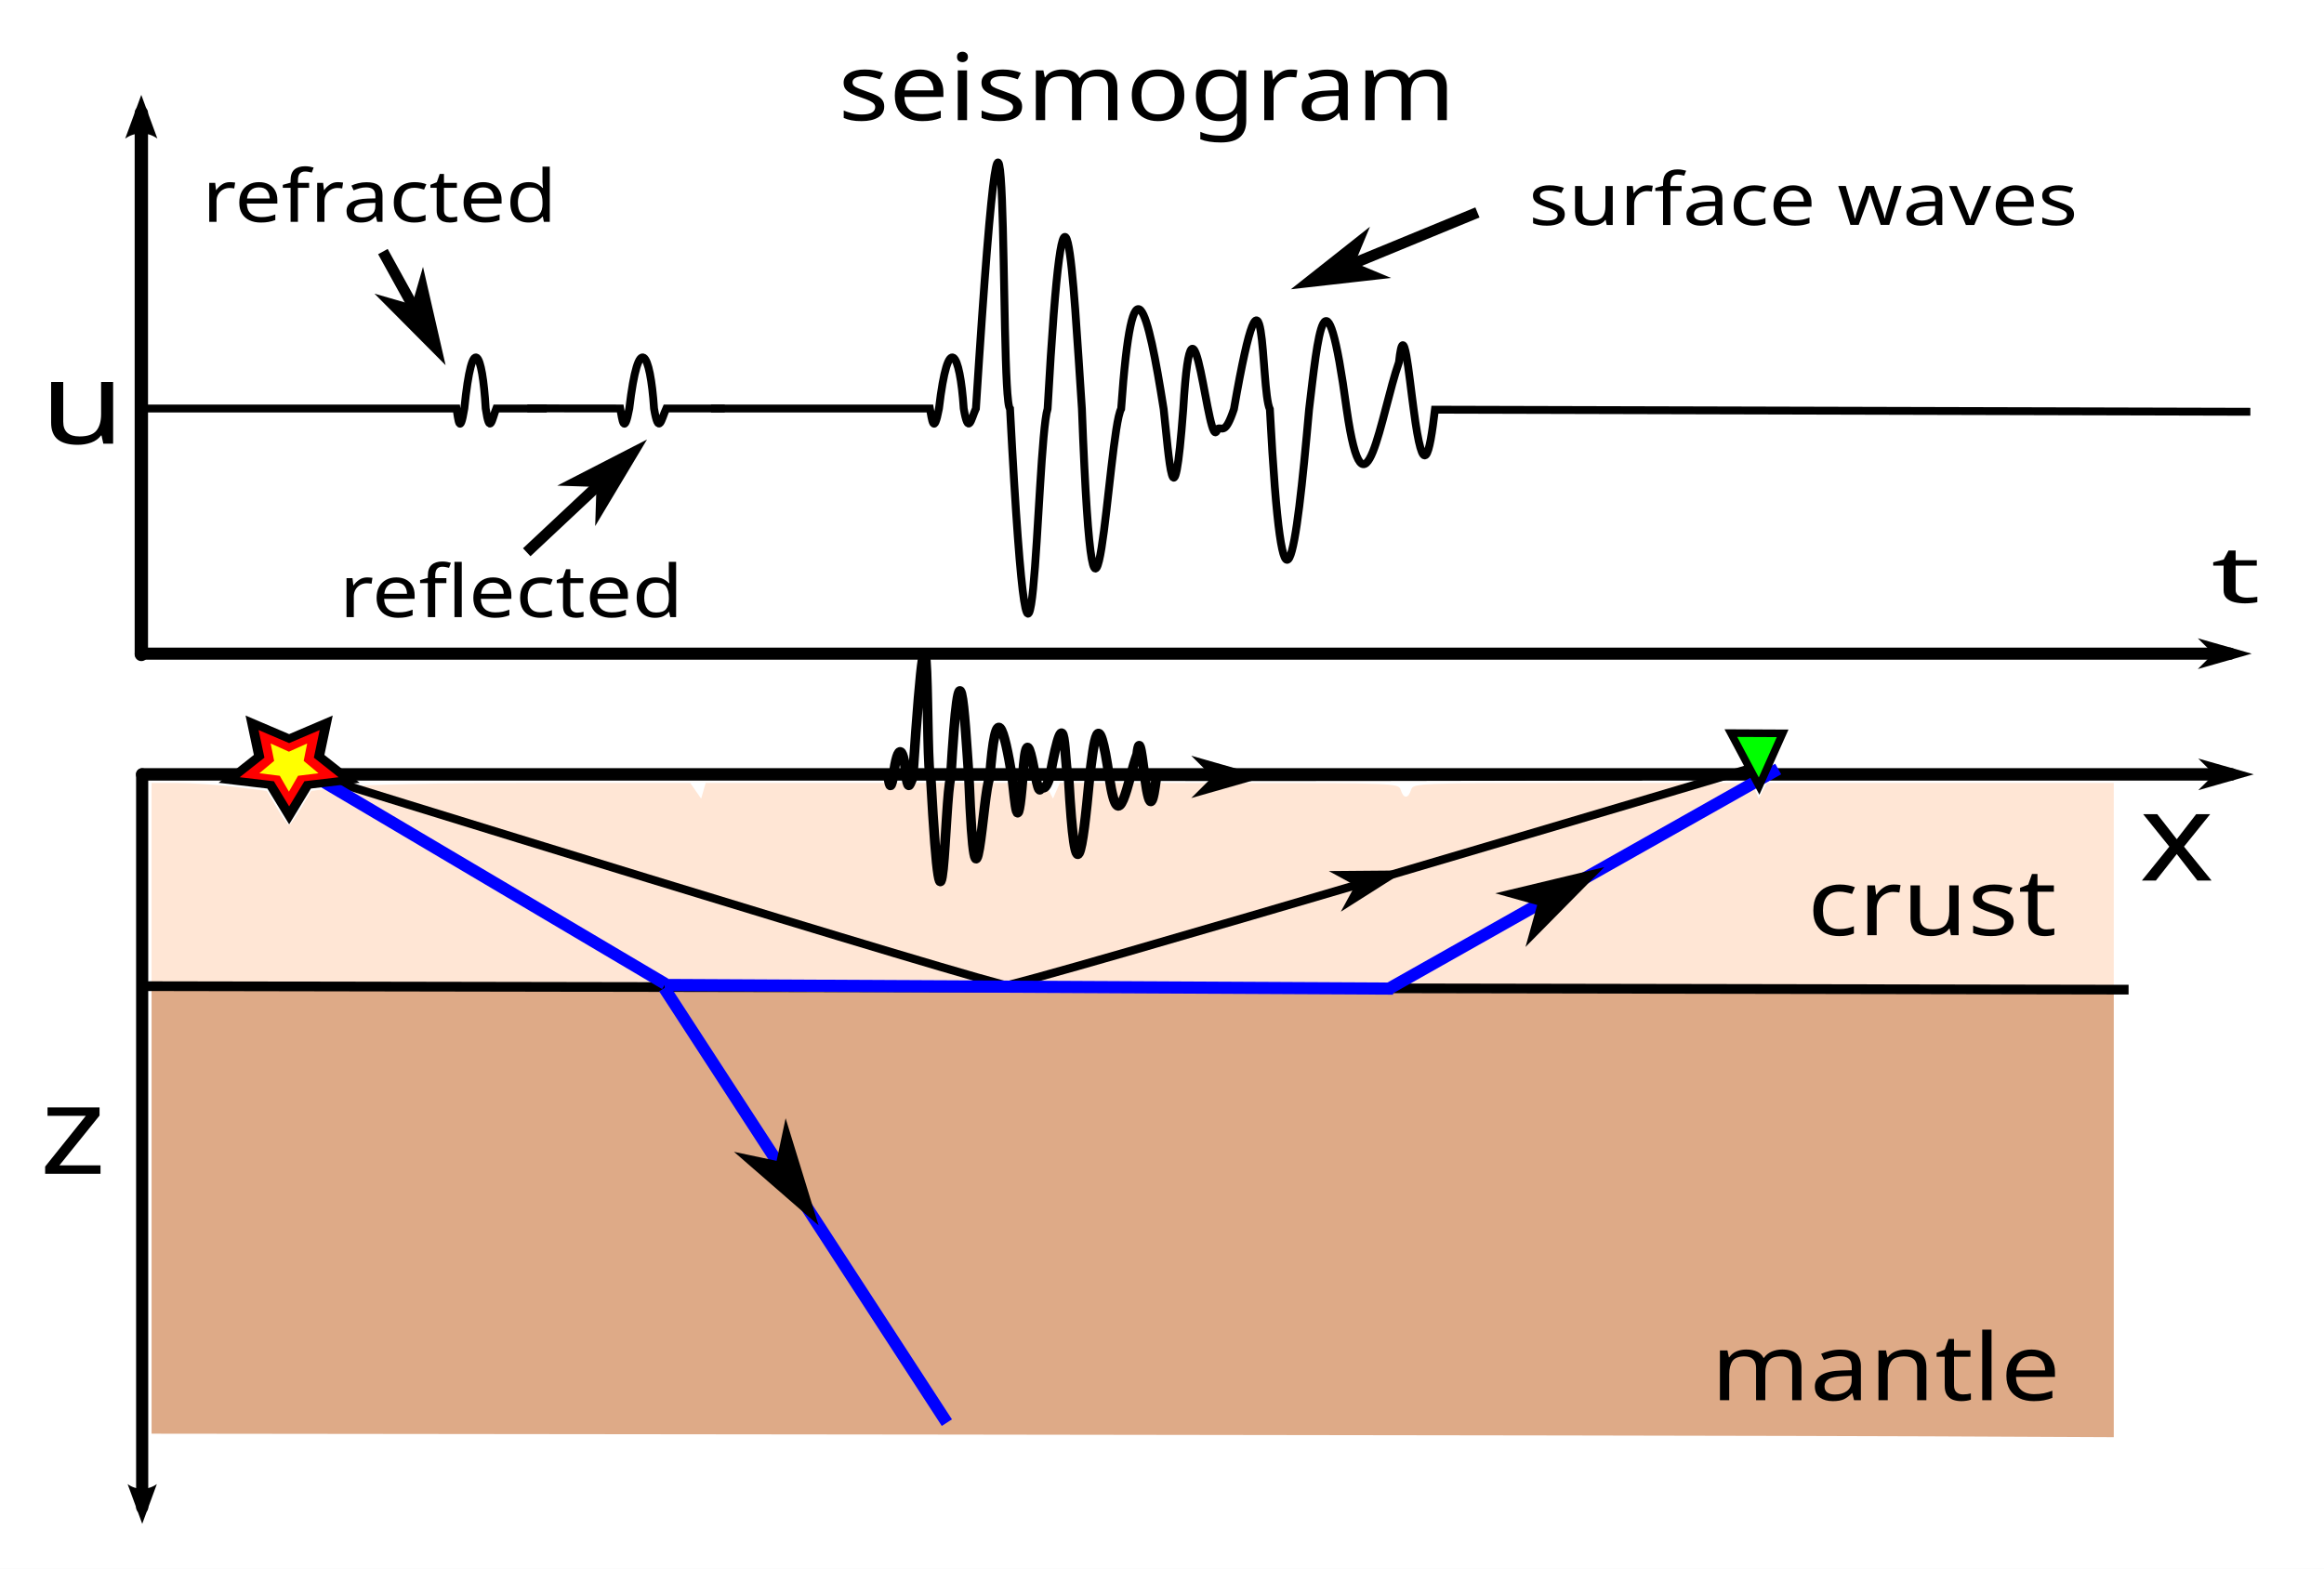
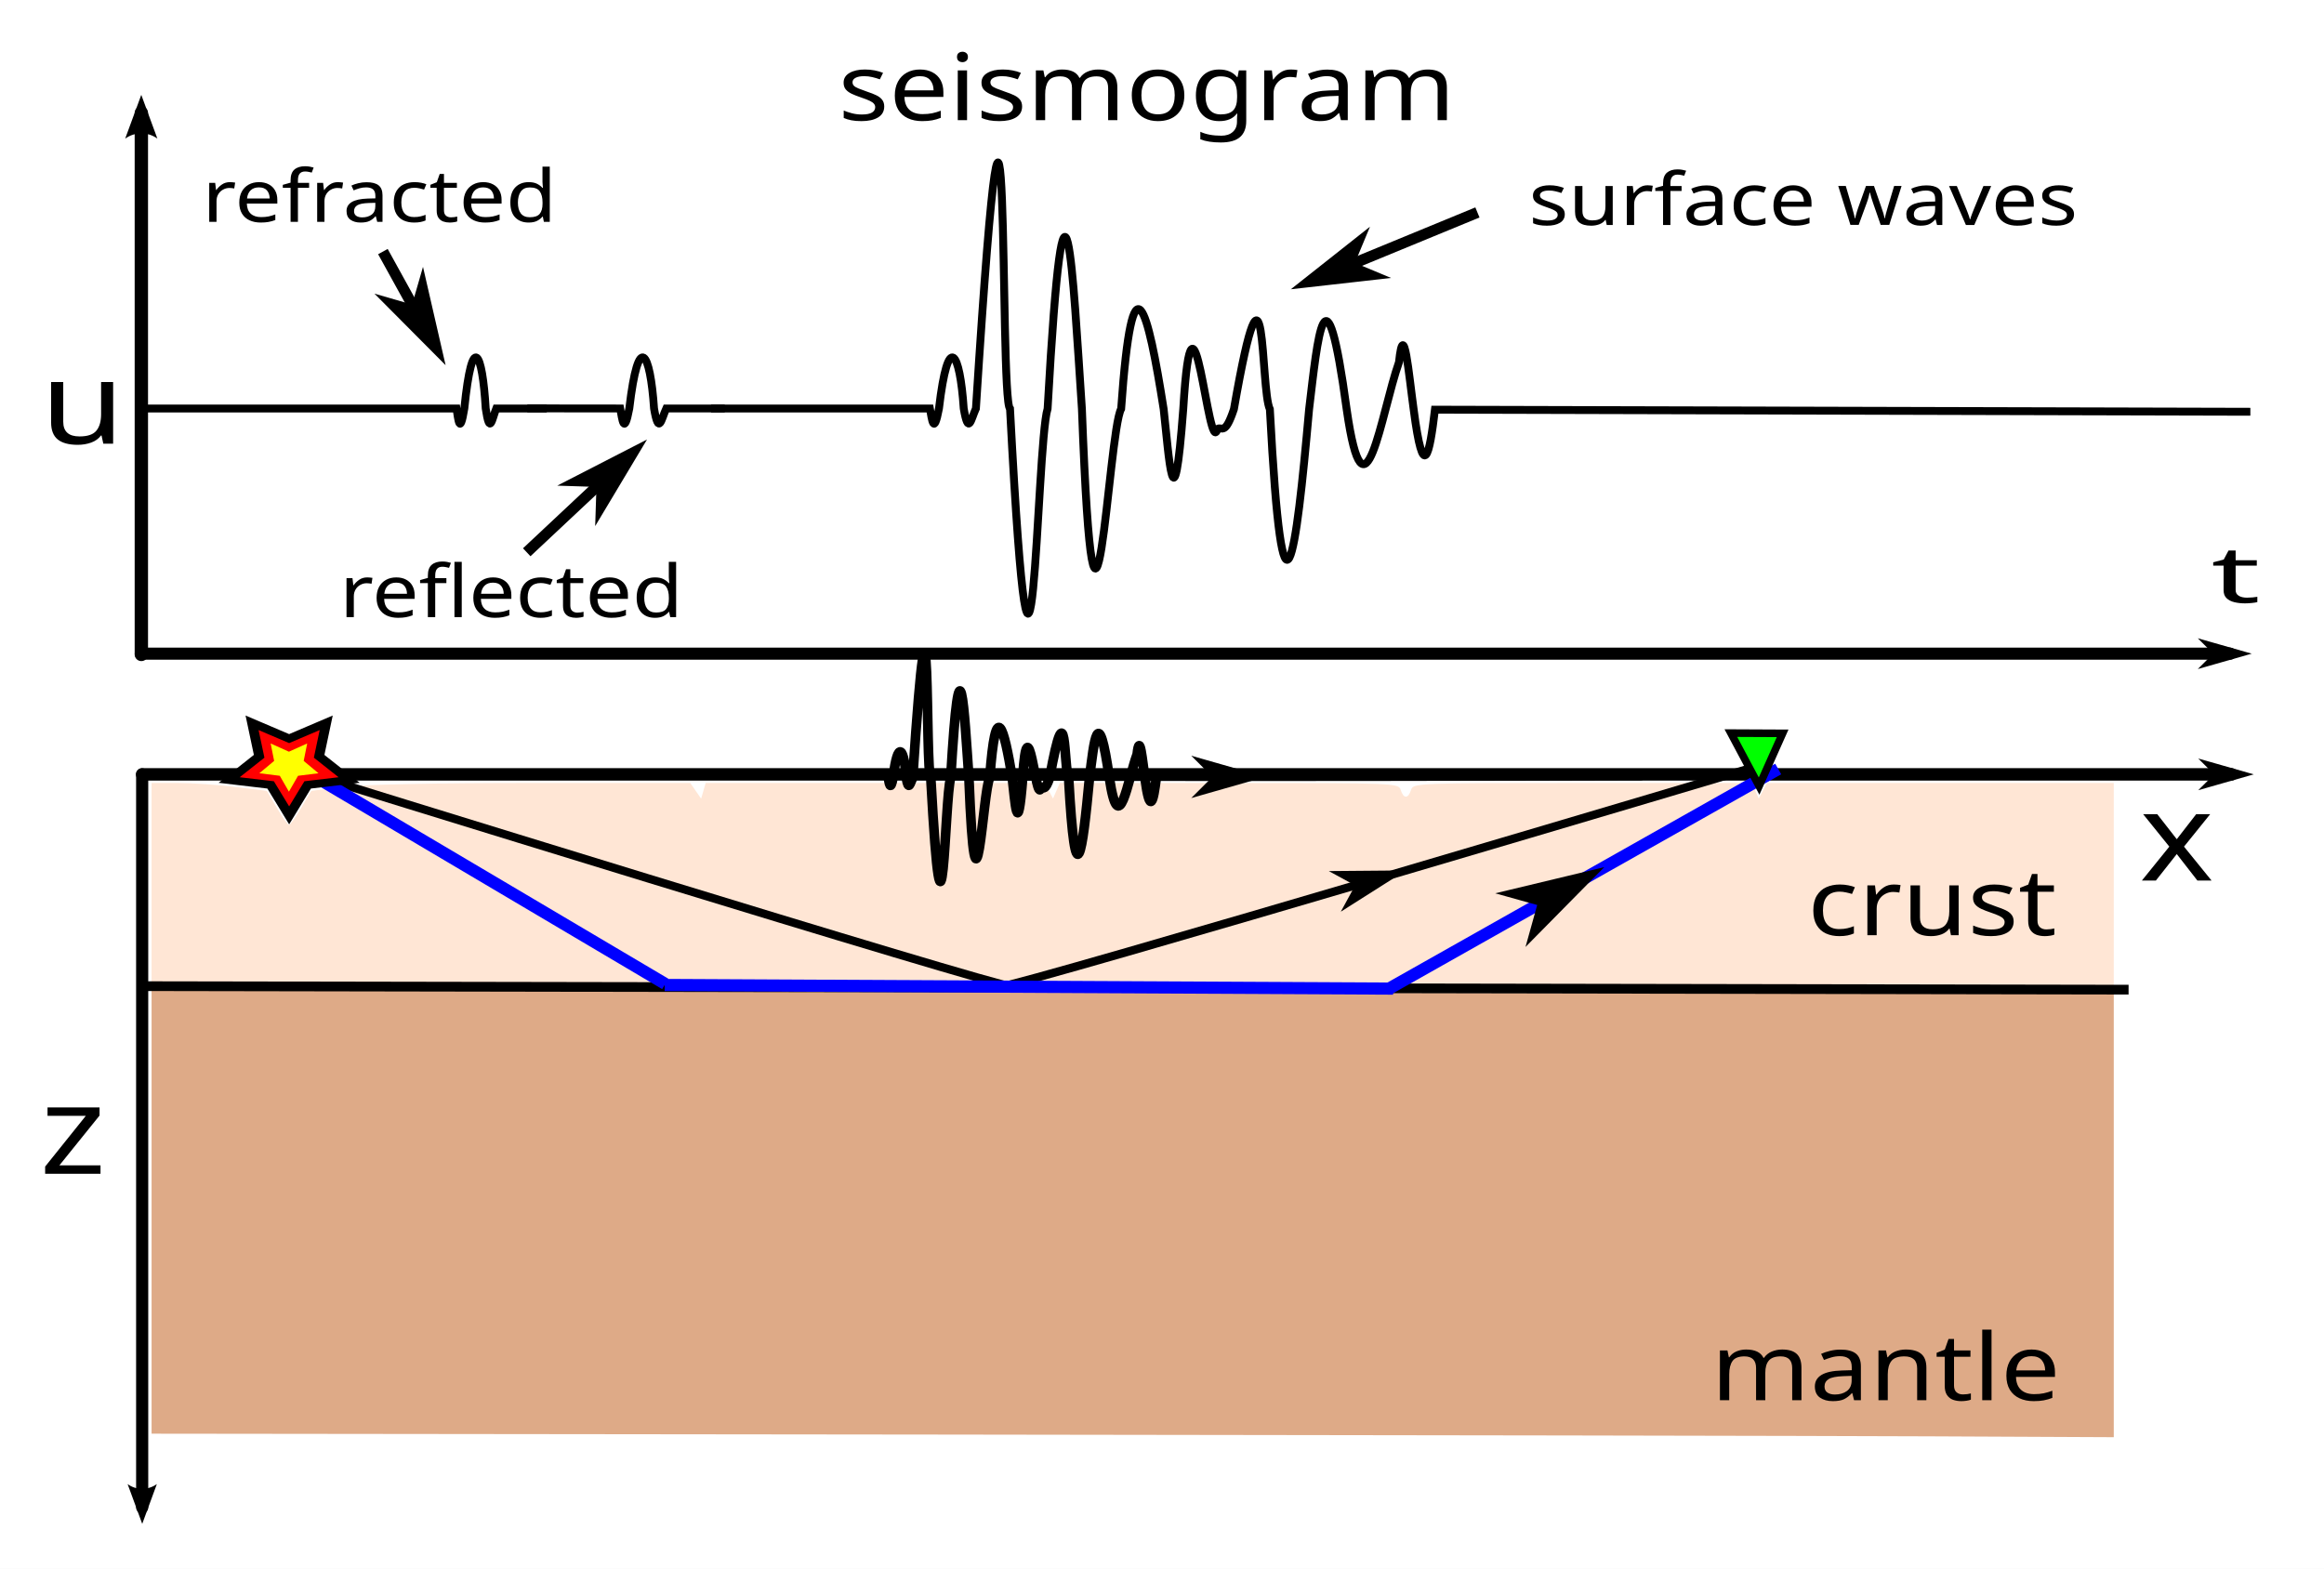
<svg xmlns="http://www.w3.org/2000/svg" width="718.218" height="484.873" id="svg2" version="1.1">
  <defs id="defs4">
    <marker orient="auto" refY="0" refX="0" id="Arrow1Mstart" style="overflow:visible">
      <path id="path3875" d="M 0,0 5,-5 -12.5,0 5,5 0,0 z" style="fill-rule:evenodd;stroke:#000000;stroke-width:1pt;marker-start:none" transform="matrix(0.4,0,0,0.4,4,0)" />
    </marker>
    <marker orient="auto" refY="0" refX="0" id="Arrow1Mend" style="overflow:visible">
      <path id="path3878" d="M 0,0 5,-5 -12.5,0 5,5 0,0 z" style="fill-rule:evenodd;stroke:#000000;stroke-width:1pt;marker-start:none" transform="matrix(-0.4,0,0,-0.4,-4,0)" />
    </marker>
    <marker orient="auto" refY="0" refX="0" id="Arrow1Send" style="overflow:visible">
      <path id="path3776" d="M 0,0 5,-5 -12.5,0 5,5 0,0 z" style="fill-rule:evenodd;stroke:#000000;stroke-width:1pt;marker-start:none" transform="matrix(-0.2,0,0,-0.2,-1.2,0)" />
    </marker>
    <marker orient="auto" refY="0" refX="0" id="Arrow2Sstart" style="overflow:visible">
      <path id="path3791" style="font-size:12px;fill-rule:evenodd;stroke-width:0.625;stroke-linejoin:round" d="M 8.719,4.034 -2.207,0.016 8.719,-4.002 c -1.745,2.372 -1.735,5.617 -6e-7,8.035 z" transform="matrix(0.3,0,0,0.3,-0.69,0)" />
    </marker>
    <marker orient="auto" refY="0" refX="0" id="Arrow2Sstart-1" style="overflow:visible">
      <path id="path3791-2" style="font-size:12px;fill-rule:evenodd;stroke-width:0.625;stroke-linejoin:round" d="M 8.719,4.034 -2.207,0.016 8.719,-4.002 c -1.745,2.372 -1.735,5.617 -6e-7,8.035 z" transform="matrix(0.3,0,0,0.3,-0.69,0)" />
    </marker>
    <marker orient="auto" refY="0" refX="0" id="Arrow1Send-9" style="overflow:visible">
      <path id="path3776-3" d="M 0,0 5,-5 -12.5,0 5,5 0,0 z" style="fill-rule:evenodd;stroke:#000000;stroke-width:1pt;marker-start:none" transform="matrix(-0.2,0,0,-0.2,-1.2,0)" />
    </marker>
    <marker orient="auto" refY="0" refX="0" id="Arrow1Mstart-1" style="overflow:visible">
      <path id="path3875-2" d="M 0,0 5,-5 -12.5,0 5,5 0,0 z" style="fill-rule:evenodd;stroke:#000000;stroke-width:1pt;marker-start:none" transform="matrix(0.4,0,0,0.4,4,0)" />
    </marker>
    <marker style="overflow:visible" id="Arrow1Send-9-7" refX="0" refY="0" orient="auto">
      <path transform="matrix(-0.2,0,0,-0.2,-1.2,0)" style="fill-rule:evenodd;stroke:#000000;stroke-width:1pt;marker-start:none" d="M 0,0 5,-5 -12.5,0 5,5 0,0 z" id="path3776-3-8" />
    </marker>
    <marker style="overflow:visible" id="Arrow2Sstart-1-5" refX="0" refY="0" orient="auto">
      <path transform="matrix(0.3,0,0,0.3,-0.69,0)" d="M 8.719,4.034 -2.207,0.016 8.719,-4.002 c -1.745,2.372 -1.735,5.617 -6e-7,8.035 z" style="font-size:12px;fill-rule:evenodd;stroke-width:0.625;stroke-linejoin:round" id="path3791-2-2" />
    </marker>
    <marker style="overflow:visible" id="Arrow2Sstart-19" refX="0" refY="0" orient="auto">
      <path transform="matrix(0.3,0,0,0.3,-0.69,0)" d="M 8.719,4.034 -2.207,0.016 8.719,-4.002 c -1.745,2.372 -1.735,5.617 -6e-7,8.035 z" style="font-size:12px;fill-rule:evenodd;stroke-width:0.625;stroke-linejoin:round" id="path3791-0" />
    </marker>
    <marker style="overflow:visible" id="Arrow1Send-3" refX="0" refY="0" orient="auto">
      <path transform="matrix(-0.2,0,0,-0.2,-1.2,0)" style="fill-rule:evenodd;stroke:#000000;stroke-width:1pt;marker-start:none" d="M 0,0 5,-5 -12.5,0 5,5 0,0 z" id="path3776-2" />
    </marker>
    <marker style="overflow:visible" id="Arrow1Mend-6" refX="0" refY="0" orient="auto">
      <path transform="matrix(-0.4,0,0,-0.4,-4,0)" style="fill-rule:evenodd;stroke:#000000;stroke-width:1pt;marker-start:none" d="M 0,0 5,-5 -12.5,0 5,5 0,0 z" id="path3878-3" />
    </marker>
    <marker style="overflow:visible" id="Arrow1Mstart-7" refX="0" refY="0" orient="auto">
      <path transform="matrix(0.4,0,0,0.4,4,0)" style="fill-rule:evenodd;stroke:#000000;stroke-width:1pt;marker-start:none" d="M 0,0 5,-5 -12.5,0 5,5 0,0 z" id="path3875-0" />
    </marker>
    <marker orient="auto" refY="0" refX="0" id="Arrow1Send-5" style="overflow:visible">
      <path id="path3776-9" d="M 0,0 5,-5 -12.5,0 5,5 0,0 z" style="fill-rule:evenodd;stroke:#000000;stroke-width:1pt;marker-start:none" transform="matrix(-0.2,0,0,-0.2,-1.2,0)" />
    </marker>
    <marker orient="auto" refY="0" refX="0" id="Arrow1Send-4" style="overflow:visible">
      <path id="path3776-7" d="M 0,0 5,-5 -12.5,0 5,5 0,0 z" style="fill-rule:evenodd;stroke:#000000;stroke-width:1pt;marker-start:none" transform="matrix(-0.2,0,0,-0.2,-1.2,0)" />
    </marker>
    <marker orient="auto" refY="0" refX="0" id="Arrow1Send-57" style="overflow:visible">
      <path id="path3776-0" d="M 0,0 5,-5 -12.5,0 5,5 0,0 z" style="fill-rule:evenodd;stroke:#000000;stroke-width:1pt;marker-start:none" transform="matrix(-0.2,0,0,-0.2,-1.2,0)" />
    </marker>
    <marker orient="auto" refY="0" refX="0" id="Arrow2Sstart-6" style="overflow:visible">
      <path id="path3791-5" style="font-size:12px;fill-rule:evenodd;stroke-width:0.625;stroke-linejoin:round" d="M 8.719,4.034 -2.207,0.016 8.719,-4.002 c -1.745,2.372 -1.735,5.617 -6e-7,8.035 z" transform="matrix(0.3,0,0,0.3,-0.69,0)" />
    </marker>
    <marker style="overflow:visible" id="Arrow1Mend-6-0" refX="0" refY="0" orient="auto">
      <path transform="matrix(-0.4,0,0,-0.4,-4,0)" style="fill-rule:evenodd;stroke:#000000;stroke-width:1pt;marker-start:none" d="M 0,0 5,-5 -12.5,0 5,5 0,0 z" id="path3878-3-3" />
    </marker>
    <marker style="overflow:visible" id="Arrow1Mend-6-3" refX="0" refY="0" orient="auto">
      <path transform="matrix(-0.4,0,0,-0.4,-4,0)" style="fill-rule:evenodd;stroke:#000000;stroke-width:1pt;marker-start:none" d="M 0,0 5,-5 -12.5,0 5,5 0,0 z" id="path3878-3-8" />
    </marker>
    <marker orient="auto" refY="0" refX="0" id="Arrow1Mend-9" style="overflow:visible">
      <path id="path3878-1" d="M 0,0 5,-5 -12.5,0 5,5 0,0 z" style="fill-rule:evenodd;stroke:#000000;stroke-width:1pt;marker-start:none" transform="matrix(-0.4,0,0,-0.4,-4,0)" />
    </marker>
  </defs>
  <g id="layer1" transform="translate(-133.6813,62.20236)">
    <rect style="color:#000000;fill:#ffffff;fill-opacity:1;fill-rule:nonzero;marker:none;marker-end:url(#Arrow1Send);visibility:visible;display:inline;overflow:visible;enable-background:accumulate" id="rect4632" width="718.218" height="484.873" x="-4.041" y="-9.863" transform="translate(137.7219,-52.33943)" />
    <path style="fill:#ffffff;stroke:#000000;stroke-width:3.75;stroke-linecap:round;stroke-miterlimit:4;stroke-dasharray:none;marker-start:url(#Arrow2Sstart);marker-end:none" d="m 177.618,403.711 0,-226.577" id="path4662" />
    <path style="color:#000000;fill:#0000ff;fill-opacity:1;fill-rule:nonzero;stroke:#000000;stroke-width:3.86;stroke-linecap:round;stroke-linejoin:miter;stroke-miterlimit:4;stroke-opacity:1;stroke-dasharray:none;stroke-dashoffset:0;marker:none;marker-end:url(#Arrow1Send);visibility:visible;display:inline;overflow:visible;enable-background:accumulate" d="m 177.618,177.134 645.679,0" id="rect2985" />
    <text xml:space="preserve" style="font-size:30.658px;font-style:normal;font-weight:normal;line-height:125%;letter-spacing:0px;word-spacing:0px;fill:#000000;fill-opacity:1;stroke:none;font-family:Sans" x="744.015" y="224.294" id="text4576" transform="scale(1.068299,0.9360673)">
      <tspan id="tspan4578" x="744.015" y="224.294" style="font-size:40.877px;font-style:normal;font-variant:normal;font-weight:normal;font-stretch:normal;font-family:cmmi10;-inkscape-font-specification:cmmi10">x</tspan>
    </text>
    <text xml:space="preserve" style="font-size:30.658px;font-style:normal;font-weight:normal;line-height:125%;letter-spacing:0px;word-spacing:0px;fill:#000000;fill-opacity:1;stroke:none;font-family:Sans" x="136.601" y="321.107" id="text4576-4" transform="scale(1.068299,0.9360673)">
      <tspan id="tspan4578-4" x="136.601" y="321.107" style="font-size:40.877px;font-style:normal;font-variant:normal;font-weight:normal;font-stretch:normal;font-family:cmmi10;-inkscape-font-specification:cmmi10">z</tspan>
    </text>
    <path style="opacity:0;fill:none;stroke:#000000;stroke-width:0;stroke-linecap:round;stroke-miterlimit:4;stroke-dasharray:none" d="m 656.343,267.578 c -83.624,-2.638 -155.34,-11.736 -340.218,-43.158 -26.688,-4.536 -49.722,-8.26 -51.188,-8.275 -3.095,-0.032 -9.773,-2.384 -39.562,-13.933 -18.443,-7.151 -23.235,-9.463 -31.624,-15.258 l -9.887,-6.831 4.924,-0.329 c 2.708,-0.181 9.961,0.222 16.117,0.896 l 11.193,1.226 1.851,3.452 c 1.018,1.899 2.616,4.494 3.55,5.767 l 1.699,2.316 3.453,-5.677 3.453,-5.677 8.271,-1.155 c 6.241,-0.871 75.467,-1.173 282.044,-1.228 l 273.773,-0.073 0.241,36.72 c 0.133,20.196 0.257,39.655 0.276,43.242 l 0.035,6.523 -20.402,0.599 c -42.083,1.235 -94.008,1.611 -118.001,0.854 z" id="path5039" />
    <path style="opacity:0;fill:#0000ff;stroke:#000000;stroke-width:0;stroke-linecap:round;stroke-miterlimit:4;stroke-dasharray:none" d="m 656.343,267.578 c -83.624,-2.638 -155.34,-11.736 -340.218,-43.158 -26.688,-4.536 -49.722,-8.26 -51.188,-8.275 -3.095,-0.032 -9.773,-2.384 -39.562,-13.933 -18.443,-7.151 -23.235,-9.463 -31.624,-15.258 l -9.887,-6.831 4.924,-0.329 c 2.708,-0.181 9.961,0.222 16.117,0.896 l 11.193,1.226 1.851,3.452 c 1.018,1.899 2.616,4.494 3.55,5.767 l 1.699,2.316 3.453,-5.677 3.453,-5.677 8.271,-1.155 c 6.241,-0.871 75.467,-1.173 282.044,-1.228 l 273.773,-0.073 0.241,36.72 c 0.133,20.196 0.257,39.655 0.276,43.242 l 0.035,6.523 -20.402,0.599 c -42.083,1.235 -94.008,1.611 -118.001,0.854 z" id="path5041" />
    <path style="opacity:0;fill:#0000ff;stroke:#000000;stroke-width:0;stroke-linecap:round;stroke-miterlimit:4;stroke-dasharray:none" d="m 656.343,267.578 c -83.624,-2.638 -155.34,-11.736 -340.218,-43.158 -26.688,-4.536 -49.722,-8.26 -51.188,-8.275 -3.095,-0.032 -9.773,-2.384 -39.562,-13.933 -18.443,-7.151 -23.235,-9.463 -31.624,-15.258 l -9.887,-6.831 4.924,-0.329 c 2.708,-0.181 9.961,0.222 16.117,0.896 l 11.193,1.226 1.851,3.452 c 1.018,1.899 2.616,4.494 3.55,5.767 l 1.699,2.316 3.453,-5.677 3.453,-5.677 8.271,-1.155 c 6.241,-0.871 75.467,-1.173 282.044,-1.228 l 273.773,-0.073 0.241,36.72 c 0.133,20.196 0.257,39.655 0.276,43.242 l 0.035,6.523 -20.402,0.599 c -42.083,1.235 -94.008,1.611 -118.001,0.854 z" id="path5043" />
    <path style="opacity:0;fill:#0000ff;stroke:#000000;stroke-width:0;stroke-linecap:round;stroke-miterlimit:4;stroke-dasharray:none" d="m 656.343,267.578 c -83.624,-2.638 -155.34,-11.736 -340.218,-43.158 -26.688,-4.536 -49.722,-8.26 -51.188,-8.275 -3.095,-0.032 -9.773,-2.384 -39.562,-13.933 -18.443,-7.151 -23.235,-9.463 -31.624,-15.258 l -9.887,-6.831 4.924,-0.329 c 2.708,-0.181 9.961,0.222 16.117,0.896 l 11.193,1.226 1.851,3.452 c 1.018,1.899 2.616,4.494 3.55,5.767 l 1.699,2.316 3.453,-5.677 3.453,-5.677 8.271,-1.155 c 6.241,-0.871 75.467,-1.173 282.044,-1.228 l 273.773,-0.073 0.241,36.72 c 0.133,20.196 0.257,39.655 0.276,43.242 l 0.035,6.523 -20.402,0.599 c -42.083,1.235 -94.008,1.611 -118.001,0.854 z" id="path5045" />
    <path style="opacity:0;fill:#0000ff;stroke:#000000;stroke-width:0;stroke-linecap:round;stroke-miterlimit:4;stroke-dasharray:none" d="m 656.343,267.578 c -83.624,-2.638 -155.34,-11.736 -340.218,-43.158 -26.688,-4.536 -49.722,-8.26 -51.188,-8.275 -3.095,-0.032 -9.773,-2.384 -39.562,-13.933 -18.443,-7.151 -23.235,-9.463 -31.624,-15.258 l -9.887,-6.831 4.924,-0.329 c 2.708,-0.181 9.961,0.222 16.117,0.896 l 11.193,1.226 1.851,3.452 c 1.018,1.899 2.616,4.494 3.55,5.767 l 1.699,2.316 3.453,-5.677 3.453,-5.677 8.271,-1.155 c 6.241,-0.871 75.467,-1.173 282.044,-1.228 l 273.773,-0.073 0.241,36.72 c 0.133,20.196 0.257,39.655 0.276,43.242 l 0.035,6.523 -20.402,0.599 c -42.083,1.235 -94.008,1.611 -118.001,0.854 z" id="path5047" />
    <path style="opacity:0;fill:#0000ff;stroke:#000000;stroke-width:0;stroke-linecap:round;stroke-miterlimit:4;stroke-dasharray:none" d="m 656.343,267.578 c -83.624,-2.638 -155.34,-11.736 -340.218,-43.158 -26.688,-4.536 -49.722,-8.26 -51.188,-8.275 -3.095,-0.032 -9.773,-2.384 -39.562,-13.933 -18.443,-7.151 -23.235,-9.463 -31.624,-15.258 l -9.887,-6.831 4.924,-0.329 c 2.708,-0.181 9.961,0.222 16.117,0.896 l 11.193,1.226 1.851,3.452 c 1.018,1.899 2.616,4.494 3.55,5.767 l 1.699,2.316 3.453,-5.677 3.453,-5.677 8.271,-1.155 c 6.241,-0.871 75.467,-1.173 282.044,-1.228 l 273.773,-0.073 0.241,36.72 c 0.133,20.196 0.257,39.655 0.276,43.242 l 0.035,6.523 -20.402,0.599 c -42.083,1.235 -94.008,1.611 -118.001,0.854 z" id="path5049" />
    <path style="opacity:0;fill:#0000ff;stroke:#000000;stroke-width:0;stroke-linecap:round;stroke-miterlimit:4;stroke-dasharray:none" d="m 656.343,267.578 c -83.624,-2.638 -155.34,-11.736 -340.218,-43.158 -26.688,-4.536 -49.722,-8.26 -51.188,-8.275 -3.095,-0.032 -9.773,-2.384 -39.562,-13.933 -18.443,-7.151 -23.235,-9.463 -31.624,-15.258 l -9.887,-6.831 4.924,-0.329 c 2.708,-0.181 9.961,0.222 16.117,0.896 l 11.193,1.226 1.851,3.452 c 1.018,1.899 2.616,4.494 3.55,5.767 l 1.699,2.316 3.453,-5.677 3.453,-5.677 8.271,-1.155 c 6.241,-0.871 75.467,-1.173 282.044,-1.228 l 273.773,-0.073 0.241,36.72 c 0.133,20.196 0.257,39.655 0.276,43.242 l 0.035,6.523 -20.402,0.599 c -42.083,1.235 -94.008,1.611 -118.001,0.854 z" id="path5051" />
    <path style="fill:#ffe6d5;fill-opacity:1;stroke:none" d="m 368.765,241.697 -188.24,-0.276 0,-30.816 0,-30.816 8.027,0 c 4.415,0 12.431,0.551 17.813,1.225 l 9.786,1.225 3.116,5.264 c 1.714,2.895 3.396,5.264 3.739,5.264 0.343,0 2.025,-2.369 3.739,-5.264 l 3.116,-5.264 9.786,-1.225 c 5.989,-0.749 28.714,-1.225 58.57,-1.225 l 48.785,0 1.682,2.433 1.682,2.433 0.696,-2.433 0.696,-2.433 52.408,0 52.408,0 1.267,2.411 1.267,2.411 1.056,-2.411 1.056,-2.411 52.335,0 c 51.403,0 52.347,0.038 53.009,2.163 0.863,2.769 2.323,2.769 3.186,0 0.662,-2.124 1.607,-2.163 53.009,-2.163 l 52.335,0 1.056,2.411 1.056,2.411 1.267,-2.411 1.267,-2.411 53.594,0 53.594,0 0,31.359 0,31.359 -114.962,-0.267 c -63.229,-0.147 -199.67,-0.392 -303.202,-0.544 z" id="path3243" />
    <path style="fill:#deaa87;fill-opacity:1;stroke:none" d="m 426.644,381.191 -246.119,-0.275 0,-68.842 0,-68.842 102.749,0.718 c 56.512,0.395 192.953,0.719 303.202,0.719 l 200.453,6.3e-4 0,68.666 0,68.666 -57.083,-0.268 c -31.395,-0.147 -167.836,-0.392 -303.202,-0.543 z" id="path3245" />
    <path style="fill:none;stroke:#000000;stroke-width:3.001;stroke-linecap:butt;stroke-linejoin:miter;stroke-miterlimit:4;stroke-opacity:1;stroke-dasharray:none" d="m 178.639,242.597 612.868,1.081" id="path3183" />
    <text xml:space="preserve" style="font-size:40.877px;font-style:normal;font-weight:normal;line-height:125%;letter-spacing:0px;word-spacing:0px;fill:#000000;fill-opacity:1;stroke:none;font-family:Sans" x="648.018" y="242.336" id="text3904-7" transform="scale(1.068299,0.9360673)">
      <tspan style="font-size:30.658px;font-style:normal;font-variant:normal;font-weight:normal;font-stretch:normal;fill:#000000;font-family:Sans;-inkscape-font-specification:Sans" id="tspan3906-7" x="648.018" y="242.336">crust</tspan>
    </text>
    <text xml:space="preserve" style="font-size:40.877px;font-style:normal;font-weight:normal;line-height:125%;letter-spacing:0px;word-spacing:0px;fill:#000000;fill-opacity:1;stroke:none;font-family:Sans" x="620.077" y="395.876" id="text3904" transform="scale(1.068299,0.9360673)">
      <tspan style="font-size:30.658px;font-style:normal;font-variant:normal;font-weight:normal;font-stretch:normal;fill:#000000;font-family:Sans;-inkscape-font-specification:Sans" id="tspan3906" x="620.077" y="395.876">mantle<tspan id="tspan4008" style="font-size:22.482px;fill:#000000" />
      </tspan>
    </text>
    <path style="fill:#00ffff;stroke:#0000ff;stroke-width:3.75;stroke-linecap:butt;stroke-linejoin:miter;stroke-miterlimit:4;stroke-opacity:1;stroke-dasharray:none;marker-mid:url(#Arrow1Mstart)" d="M 683.229,175.478 623.036,209.444 562.843,243.409" id="path3072" />
    <path style="fill:none;stroke:#000000;stroke-width:2.555;stroke-linecap:butt;stroke-linejoin:miter;stroke-miterlimit:4;stroke-opacity:1;stroke-dasharray:none" d="m 225.203,175.764 c 0,0 216.185,67.051 221.644,67.051" id="path3068" />
    <path style="fill:none;stroke:#000000;stroke-width:2.578;stroke-linecap:butt;stroke-linejoin:miter;stroke-miterlimit:4;stroke-opacity:1;stroke-dasharray:none;marker-mid:url(#Arrow1Mend)" d="m 442.599,242.815 c 2.779,0 62.087,-17.275 120.7,-34.55 58.613,-17.275 116.531,-34.55 116.531,-34.55" id="path4083" />
    <path style="fill:none;stroke:#0000ff;stroke-width:3.75;stroke-linecap:butt;stroke-linejoin:miter;stroke-miterlimit:4;stroke-opacity:1;stroke-dasharray:none" d="m 226.301,175.057 112.972,66.843" id="path3060" />
    <g id="g4085" transform="matrix(1.091728,0,0,0.9565964,98.07779,-25.19076)">
      <path transform="matrix(2.525104,0,0,2.338437,-125.3047,-247.1728)" d="m 94.954,201.814 -2.078,-4.211 -4.647,-0.675 3.362,-3.278 -0.794,-4.628 4.156,2.185 4.156,-2.185 -0.794,4.628 3.362,3.278 -4.647,0.675 z" id="path4601-4" style="fill:#ff0000;stroke:#000000;stroke-width:1.1;stroke-linecap:round;stroke-miterlimit:4;stroke-dasharray:none" />
      <path transform="matrix(1.244016,0,0,1.217089,-3.724937,-28.53344)" d="m 94.954,201.814 -2.078,-4.211 -4.647,-0.675 3.362,-3.278 -0.794,-4.628 4.156,2.185 4.156,-2.185 -0.794,4.628 3.362,3.278 -4.647,0.675 z" id="path4601" style="fill:#ffff00;stroke:#000000;stroke-width:0;stroke-linecap:round;stroke-miterlimit:4;stroke-dasharray:none" />
    </g>
    <path style="fill:#00ff00;stroke:#000000;stroke-width:2.35;stroke-linecap:butt;stroke-linejoin:miter;stroke-miterlimit:4;stroke-opacity:1;stroke-dasharray:none" d="m 668.596,164.38 8.725,16.372 7.271,-16.297 z" id="path3014-2-9-0" />
    <path style="fill:none;stroke:#0000ff;stroke-width:3.75;stroke-linecap:butt;stroke-linejoin:miter;stroke-miterlimit:4;stroke-opacity:1;stroke-dasharray:none" d="m 339.093,242.229 225.115,1.128" id="path3060-5" />
-     <path style="fill:#00ffff;stroke:#0000ff;stroke-width:3.75;stroke-linecap:butt;stroke-linejoin:miter;stroke-miterlimit:4;stroke-opacity:1;stroke-dasharray:none;marker-mid:url(#Arrow1Mstart)" d="M 426.304,377.507 382.63,310.347 338.957,243.187" id="path3072-5" />
    <text xml:space="preserve" style="font-size:24.069px;font-style:normal;font-weight:normal;line-height:125%;letter-spacing:0px;word-spacing:0px;fill:#000000;fill-opacity:1;stroke:none;font-family:Sans" x="620.874" y="163.21" id="text4576-4-1" transform="scale(1.315861,0.7599589)">
      <tspan id="tspan4578-4-0" x="620.874" y="163.21" style="font-size:32.091px;font-style:normal;font-variant:normal;font-weight:normal;font-stretch:normal;font-family:cmmi10;-inkscape-font-specification:cmmi10">t</tspan>
    </text>
    <text xml:space="preserve" style="font-size:29.053px;font-style:normal;font-weight:normal;line-height:125%;letter-spacing:0px;word-spacing:0px;fill:#000000;fill-opacity:1;stroke:none;font-family:Sans" x="134.06" y="81.677" id="text4576-9" transform="scale(1.090117,0.9173325)">
      <tspan id="tspan4578-0" x="134.06" y="81.677" style="font-size:38.737px;font-style:normal;font-variant:normal;font-weight:normal;font-stretch:normal;font-family:cmmi10;-inkscape-font-specification:cmmi10">u</tspan>
    </text>
    <path style="color:#000000;fill:#0000ff;fill-opacity:1;fill-rule:nonzero;stroke:#000000;stroke-width:3.75;stroke-linecap:round;stroke-linejoin:miter;stroke-miterlimit:4;stroke-opacity:1;stroke-dasharray:none;stroke-dashoffset:0;marker:none;marker-end:url(#Arrow1Send);visibility:visible;display:inline;overflow:visible;enable-background:accumulate" d="m 177.184,139.828 645.679,0" id="rect2985-0" />
    <path style="fill:#ffffff;stroke:#000000;stroke-width:4.128;stroke-linecap:round;stroke-miterlimit:4;stroke-dasharray:none;marker-start:url(#Arrow2Sstart);marker-end:none" d="m 177.364,-27.308 0,167.375" id="path4662-9" />
    <path style="fill:none;stroke:#000000;stroke-width:2.43;stroke-linecap:butt;stroke-linejoin:miter;stroke-miterlimit:4;stroke-opacity:1;stroke-dasharray:none" d="m 176.358,64.054 98.399,0 c 0.546,3.31 1.001,8.702 2.424,0 2.479,-24.345 5.579,-17.507 6.602,0 1.277,8.619 1.956,3.264 3.255,0 l 15.613,0" id="path4136-7-0-6-3" />
    <path style="fill:none;stroke:#000000;stroke-width:2.43;stroke-linecap:butt;stroke-linejoin:miter;stroke-miterlimit:4;stroke-opacity:1;stroke-dasharray:none" d="m 296.638,64.02 28.717,0.031 c 0.633,3.31 1.16,8.702 2.807,0 2.871,-24.345 6.462,-17.507 7.646,0 1.479,8.619 2.265,3.264 3.77,0 l 18.083,0" id="path4136-7-0-6-3-9" />
    <path style="fill:none;stroke:#000000;stroke-width:2.43;stroke-linecap:butt;stroke-linejoin:miter;stroke-miterlimit:4;stroke-opacity:1;stroke-dasharray:none" d="m 353.42,64.054 67.639,0 c 0.633,3.31 1.16,8.702 2.807,0 2.871,-24.345 6.462,-17.507 7.646,0 1.479,8.619 2.265,3.264 3.77,0 10.852,-170.018 7.121,-2.204 10.537,0.027 7.181,136.746 8.022,11.45 11.618,0.03 5.355,-95.613 7.847,-40.922 10.6,0.027 4.042,107.488 8.085,7.147 12.127,0.031 3.553,-50.246 8.248,-30.874 13.132,0.034 1.668,14.789 3.104,39.326 6.061,0.016 2.983,-49.533 7.841,16.483 10.605,6.087 1.449,-0.604 2.361,2.018 5.053,-6.047 10.212,-58.565 8.094,-6.169 11.11,0.029 4.041,76.64 8.081,45.578 12.122,0.031 2.644,-22.1 5.054,-48.423 11.618,0.03 5.555,38.706 10.606,1.107 16.161,-14.604 1.515,-14.278 3.03,3.793 4.546,14.658 3.013,23.065 4.885,14.205 6.567,0.017 l 252.002,0.646" id="path4136-7-0-6-3-9-1" />
    <text xml:space="preserve" style="font-size:40.877px;font-style:normal;font-weight:normal;line-height:125%;letter-spacing:0px;word-spacing:0px;fill:#000000;fill-opacity:1;stroke:none;font-family:Sans" x="367.618" y="-26.768" id="text3904-7-4" transform="scale(1.068299,0.9360673)">
      <tspan style="font-size:30.658px;font-style:normal;font-variant:normal;font-weight:normal;font-stretch:normal;fill:#000000;font-family:Sans;-inkscape-font-specification:Sans" id="tspan3906-7-3" x="367.618" y="-26.768">seismogram</tspan>
    </text>
    <text xml:space="preserve" style="font-size:40.877px;font-style:normal;font-weight:normal;line-height:125%;letter-spacing:0px;word-spacing:0px;fill:#000000;fill-opacity:1;stroke:none;font-family:Sans" x="567.383" y="7.835" id="text3904-7-4-6" transform="scale(1.068299,0.9360673)">
      <tspan style="font-size:24px;font-style:normal;font-variant:normal;font-weight:normal;font-stretch:normal;fill:#000000;font-family:Sans;-inkscape-font-specification:Sans" id="tspan3906-7-3-9" x="567.383" y="7.835">surface waves</tspan>
    </text>
    <path style="fill:none;stroke:#000000;stroke-width:3.375;stroke-linecap:butt;stroke-linejoin:miter;stroke-miterlimit:4;stroke-opacity:1;stroke-dasharray:none;marker-end:url(#Arrow1Mend-6)" d="M 452.548,55.797 401.031,77.01" id="path4369" transform="translate(137.7219,-52.33943)" />
    <text xml:space="preserve" style="font-size:40.877px;font-style:normal;font-weight:normal;line-height:125%;letter-spacing:0px;word-spacing:0px;fill:#000000;fill-opacity:1;stroke:none;font-family:Sans" x="223.332" y="137.307" id="text3904-7-4-6-6" transform="scale(1.068299,0.9360673)">
      <tspan style="font-size:24px;font-style:normal;font-variant:normal;font-weight:normal;font-stretch:normal;fill:#000000;font-family:Sans;-inkscape-font-specification:Sans" id="tspan3906-7-3-9-3" x="223.332" y="137.307">reflected</tspan>
    </text>
    <path style="fill:none;stroke:#000000;stroke-width:3.375;stroke-linecap:butt;stroke-linejoin:miter;stroke-miterlimit:4;stroke-opacity:1;stroke-dasharray:none;marker-end:url(#Arrow1Mend-6)" d="m 252.015,15.555 16.162,29.294" id="path4369-3" />
    <text xml:space="preserve" style="font-size:40.877px;font-style:normal;font-weight:normal;line-height:125%;letter-spacing:0px;word-spacing:0px;fill:#000000;fill-opacity:1;stroke:none;font-family:Sans" x="183.618" y="6.795" id="text3904-7-4-6-0" transform="scale(1.068299,0.9360673)">
      <tspan style="font-size:24px;font-style:normal;font-variant:normal;font-weight:normal;font-stretch:normal;fill:#000000;font-family:Sans;-inkscape-font-specification:Sans" id="tspan3906-7-3-9-6" x="183.618" y="6.795">refracted</tspan>
    </text>
    <path style="fill:none;stroke:#000000;stroke-width:3.375;stroke-linecap:butt;stroke-linejoin:miter;stroke-miterlimit:4;stroke-opacity:1;stroke-dasharray:none;marker-end:url(#Arrow1Mend-6)" d="M 296.462,108.489 328.787,78.185" id="path4369-31" />
    <path style="fill:none;stroke:#000000;stroke-width:2.986;stroke-linecap:butt;stroke-linejoin:miter;stroke-miterlimit:4;stroke-opacity:1;stroke-dasharray:none" d="m 408.195,178.17 c 0.336,1.674 0.615,4.401 1.489,0 1.523,-12.312 3.429,-8.854 4.057,0 0.785,4.359 1.202,1.651 2,0 5.758,-85.984 3.778,-1.115 5.591,0.014 3.81,69.157 4.256,5.791 6.164,0.016 2.841,-48.355 4.163,-20.696 5.624,0.014 2.145,54.36 4.289,3.614 6.434,0.016 1.885,-25.411 4.376,-15.614 6.967,0.018 0.885,7.479 1.647,19.889 3.216,0.007 1.583,-25.05 4.16,8.336 5.627,3.078 0.769,-0.305 1.253,1.021 2.681,-3.058 5.418,-29.618 4.295,-3.12 5.895,0.014 2.144,38.759 4.288,23.051 6.431,0.016 1.403,-11.177 2.682,-24.489 6.164,0.016 2.948,19.575 5.627,0.56 8.575,-7.386 0.804,-7.221 1.608,1.918 2.412,7.413 1.598,11.665 2.592,7.184 3.484,0.009" id="path4136-7-0-6-3-9-1-4" />
    <path style="fill:none;stroke:#000000;stroke-width:2.578;stroke-linecap:butt;stroke-linejoin:miter;stroke-miterlimit:4;stroke-opacity:1;stroke-dasharray:none;marker-mid:url(#Arrow1Mend)" d="m 394.116,176.946 c 2.666,0.785 64.438,0.975 125.544,0.968 61.106,-0.007 121.545,-0.21 121.545,-0.21" id="path4083-9" />
  </g>
</svg>
